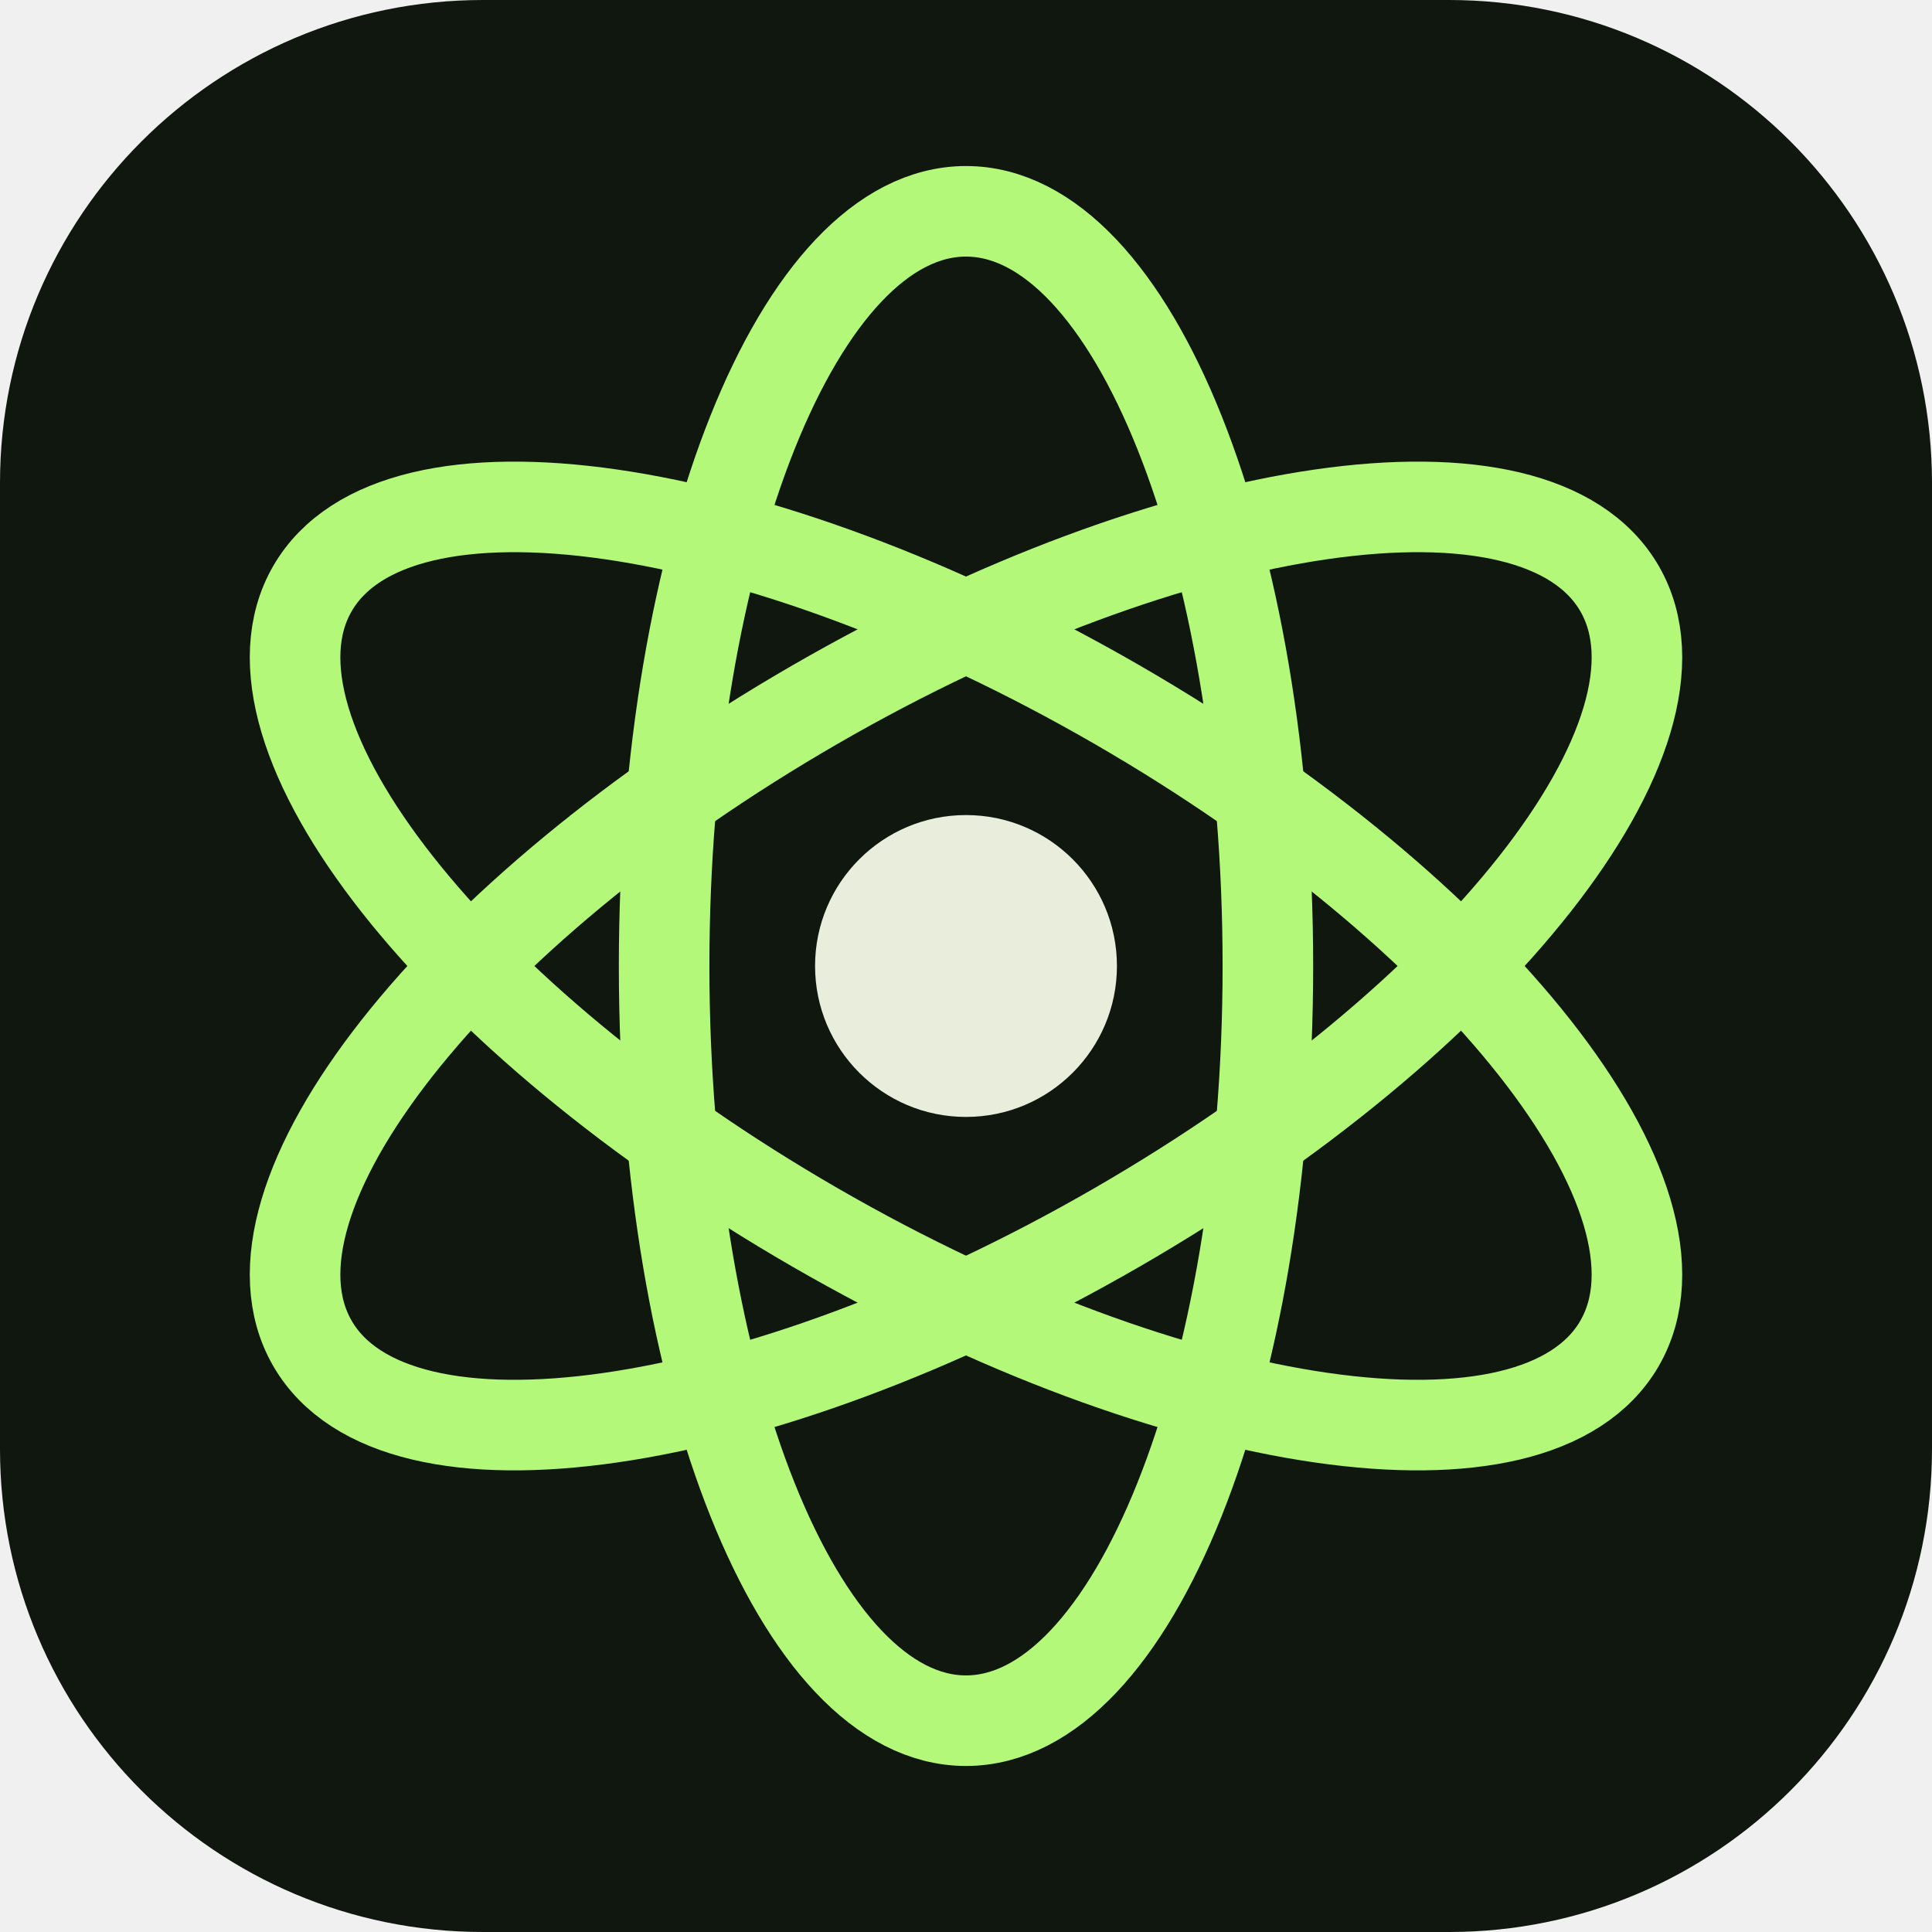
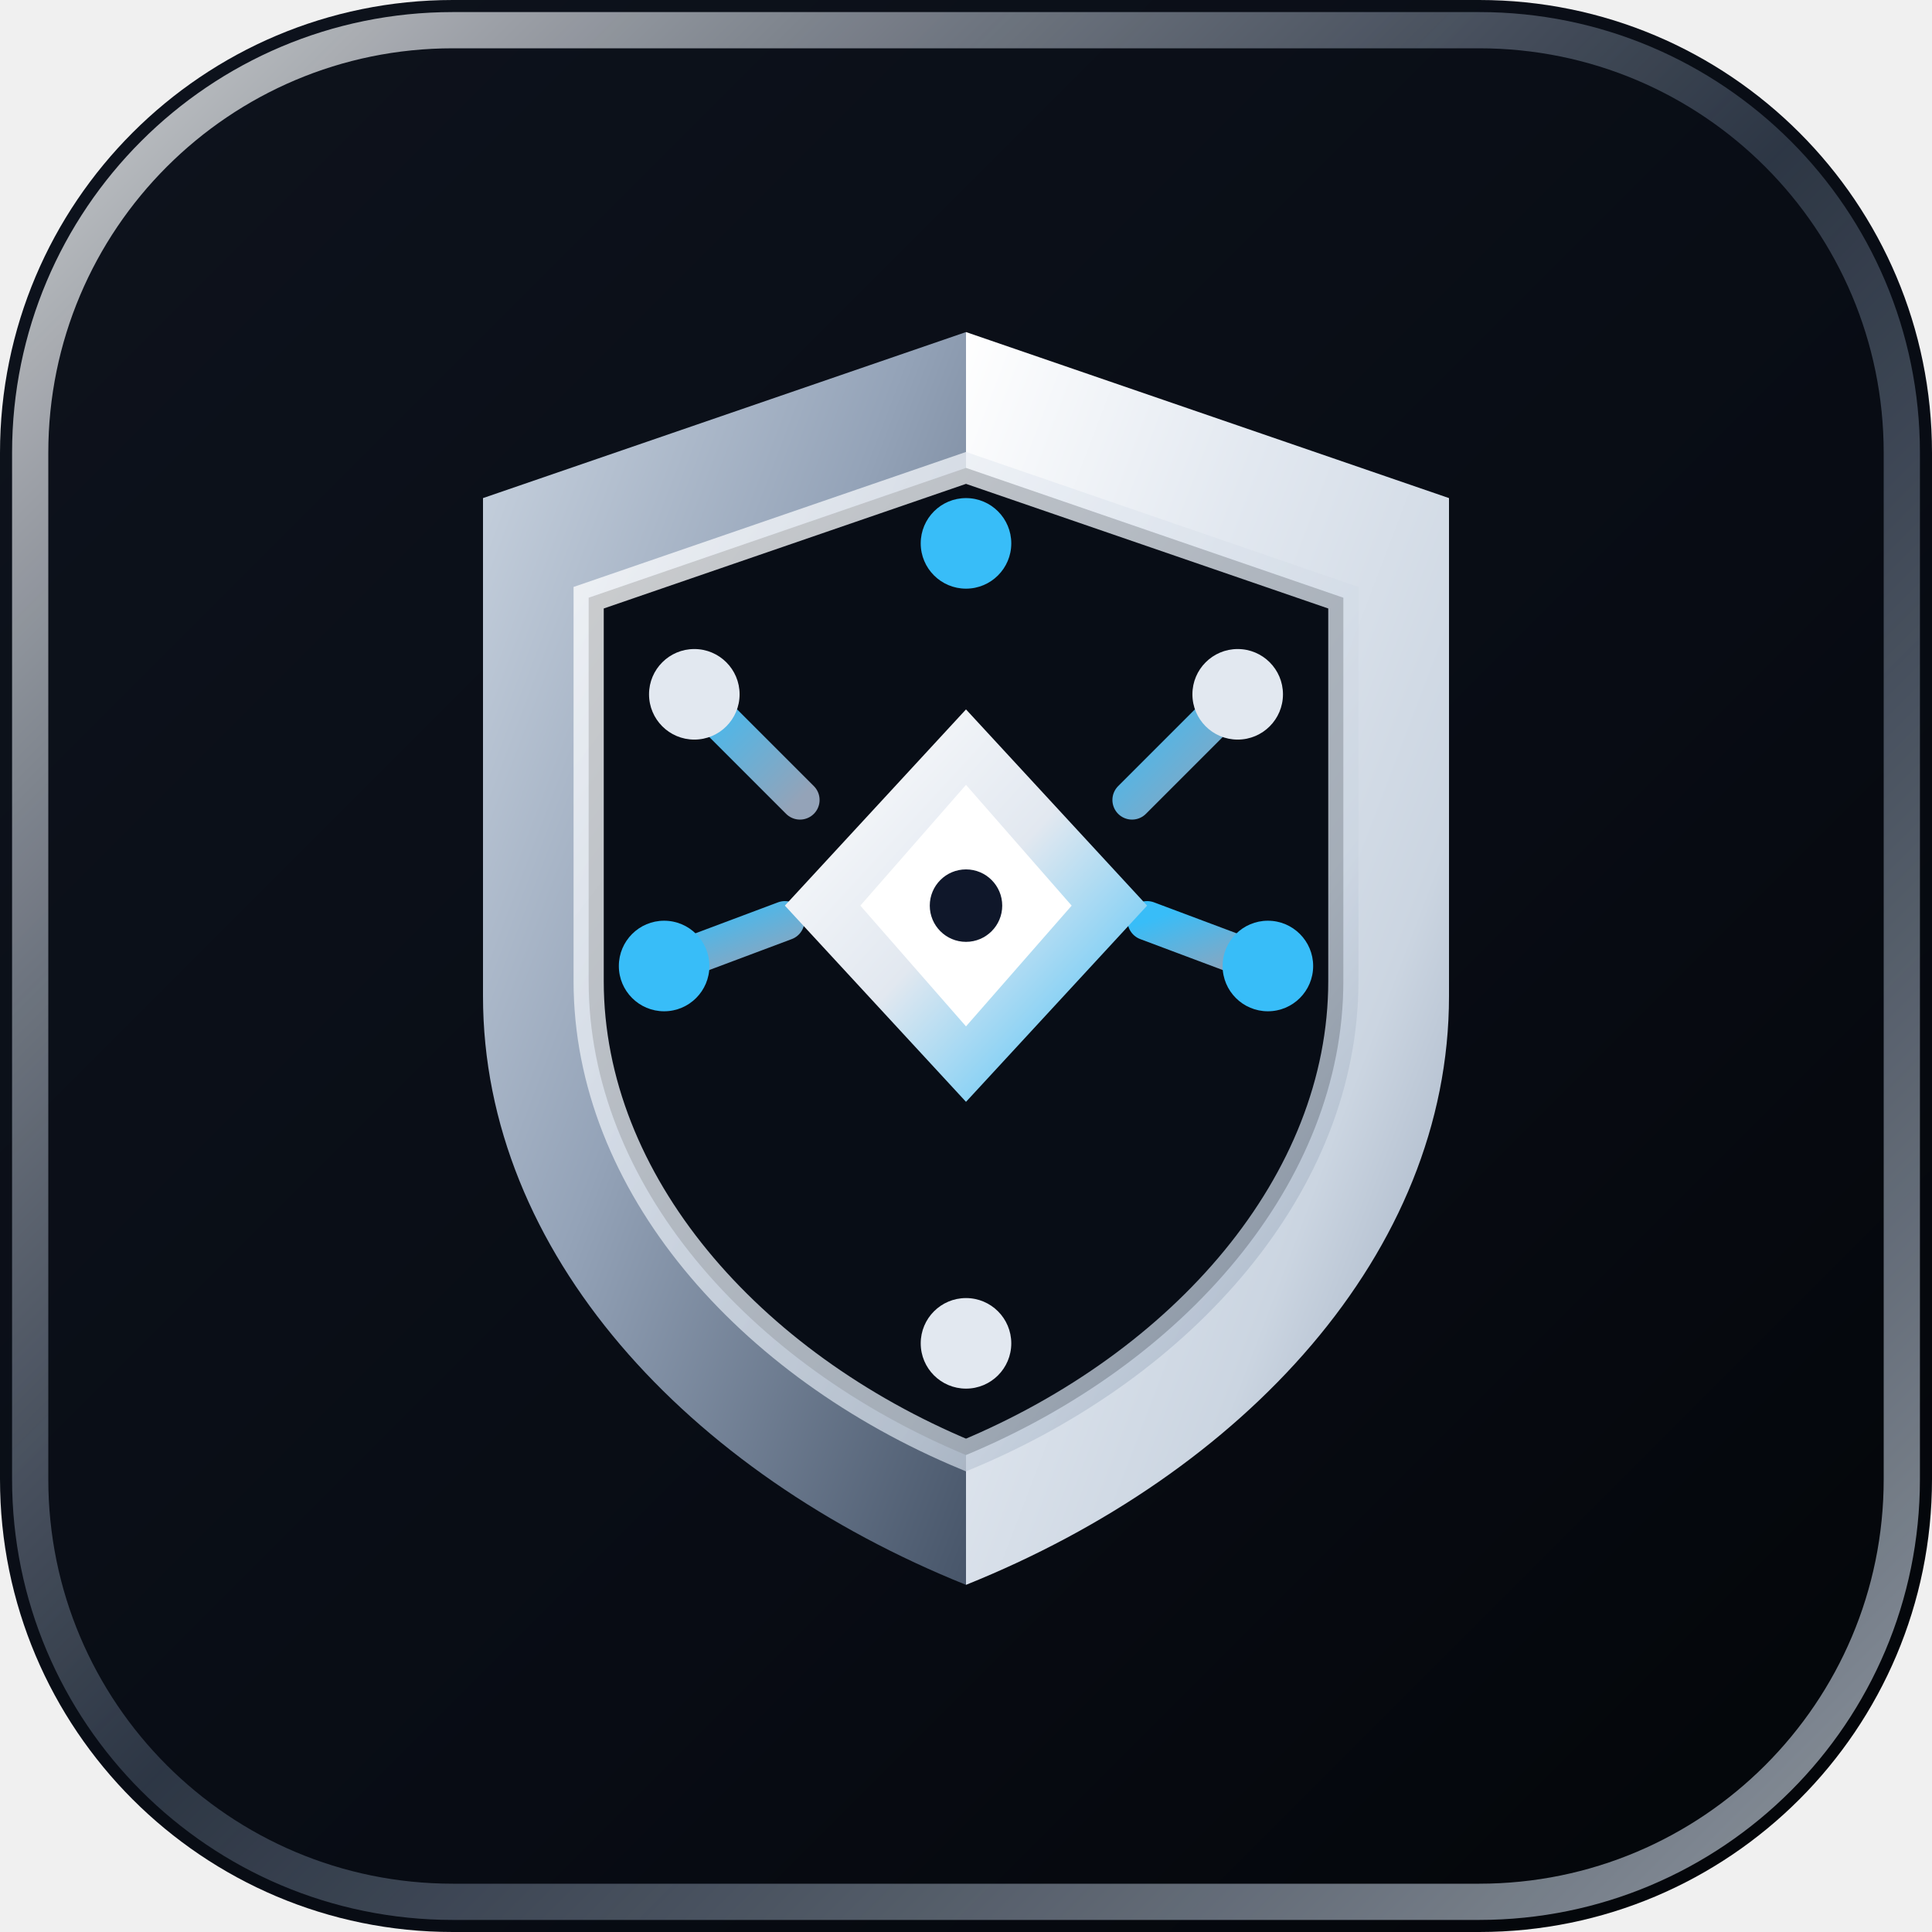
- <svg xmlns="http://www.w3.org/2000/svg" viewBox="0 0 64 64">
-   <rect width="64" height="64" rx="16" fill="#10170f" />
-   <g fill="none" stroke="#b4f879" stroke-width="3">
-     <ellipse cx="32" cy="32" rx="25" ry="10" transform="rotate(-30 32 32)" />
-     <ellipse cx="32" cy="32" rx="25" ry="10" transform="rotate(30 32 32)" />
-     <ellipse cx="32" cy="32" rx="25" ry="10" transform="rotate(90 32 32)" />
+ <svg xmlns="http://www.w3.org/2000/svg" viewBox="0 0 64 64" width="64" height="64">
+   <defs>
+     <linearGradient id="cyberBg" x1="0" y1="0" x2="1" y2="1">
+       <stop offset="0%" stop-color="#0e131d" />
+       <stop offset="60%" stop-color="#080c14" />
+       <stop offset="100%" stop-color="#030508" />
+     </linearGradient>
+     <linearGradient id="cyberRim" x1="0" y1="0" x2="1" y2="1">
+       <stop offset="0%" stop-color="#ffffff" stop-opacity="0.8" />
+       <stop offset="50%" stop-color="#64748b" stop-opacity="0.4" />
+       <stop offset="100%" stop-color="#cbd5e1" stop-opacity="0.7" />
+     </linearGradient>
+     <linearGradient id="silverLeft" x1="0" y1="0" x2="1" y2="1">
+       <stop offset="0%" stop-color="#cbd5e1" />
+       <stop offset="45%" stop-color="#94a3b8" />
+       <stop offset="100%" stop-color="#475569" />
+     </linearGradient>
+     <linearGradient id="silverRight" x1="0" y1="0" x2="1" y2="1">
+       <stop offset="0%" stop-color="#ffffff" />
+       <stop offset="35%" stop-color="#e2e8f0" />
+       <stop offset="70%" stop-color="#cbd5e1" />
+       <stop offset="100%" stop-color="#94a3b8" />
+     </linearGradient>
+     <linearGradient id="coreGlow" x1="0" y1="0" x2="1" y2="1">
+       <stop offset="0%" stop-color="#ffffff" />
+       <stop offset="50%" stop-color="#e2e8f0" />
+       <stop offset="100%" stop-color="#38bdf8" />
+     </linearGradient>
+     <linearGradient id="circuitLine" x1="0" y1="0" x2="1" y2="1">
+       <stop offset="0%" stop-color="#38bdf8" />
+       <stop offset="100%" stop-color="#94a3b8" />
+     </linearGradient>
+   </defs>
+   <rect width="64" height="64" rx="15" fill="url(#cyberBg)" />
+   <rect x="1" y="1" width="62" height="62" rx="14" fill="none" stroke="url(#cyberRim)" stroke-width="1.2" />
+   <path d="M32 11 L16 16.5 L16 33 C16 41.5 22.8 48.8 32 52.5 L32 11 Z" fill="url(#silverLeft)" />
+   <path d="M32 11 L48 16.5 L48 33 C48 41.5 41.2 48.8 32 52.5 L32 11 Z" fill="url(#silverRight)" />
+   <path d="M32 15.5 L19.5 19.8 L19.5 32.5 C19.5 39.2 24.8 45.2 32 48.2 C39.2 45.2 44.5 39.2 44.5 32.5 L44.5 19.8 Z" fill="#080d16" stroke="url(#silverRight)" stroke-width="1" stroke-opacity="0.8" />
+   <g stroke="url(#circuitLine)" stroke-width="1.3" stroke-linecap="round" stroke-linejoin="round" fill="none">
+     <path d="M32 18 L32 23" />
+     <path d="M32 37 L32 44.5" />
+     <path d="M23 23 L26.5 26.5" />
+     <path d="M41 23 L37.5 26.5" />
+     <path d="M22 32 L26 30.5" />
+     <path d="M42 32 L38 30.5" />
  </g>
-   <circle cx="32" cy="32" r="5" fill="#e8eddc" />
+   <circle cx="23" cy="23" r="1.5" fill="#e2e8f0" />
+   <circle cx="41" cy="23" r="1.5" fill="#e2e8f0" />
+   <circle cx="22" cy="32" r="1.5" fill="#38bdf8" />
+   <circle cx="42" cy="32" r="1.5" fill="#38bdf8" />
+   <circle cx="32" cy="18" r="1.5" fill="#38bdf8" />
+   <circle cx="32" cy="44.5" r="1.5" fill="#e2e8f0" />
+   <polygon points="32,23.5 38,30 32,36.5 26,30" fill="url(#coreGlow)" />
+   <polygon points="32,26 35.5,30 32,34 28.5,30" fill="#ffffff" />
+   <circle cx="32" cy="30" r="1.2" fill="#0f172a" />
</svg>
